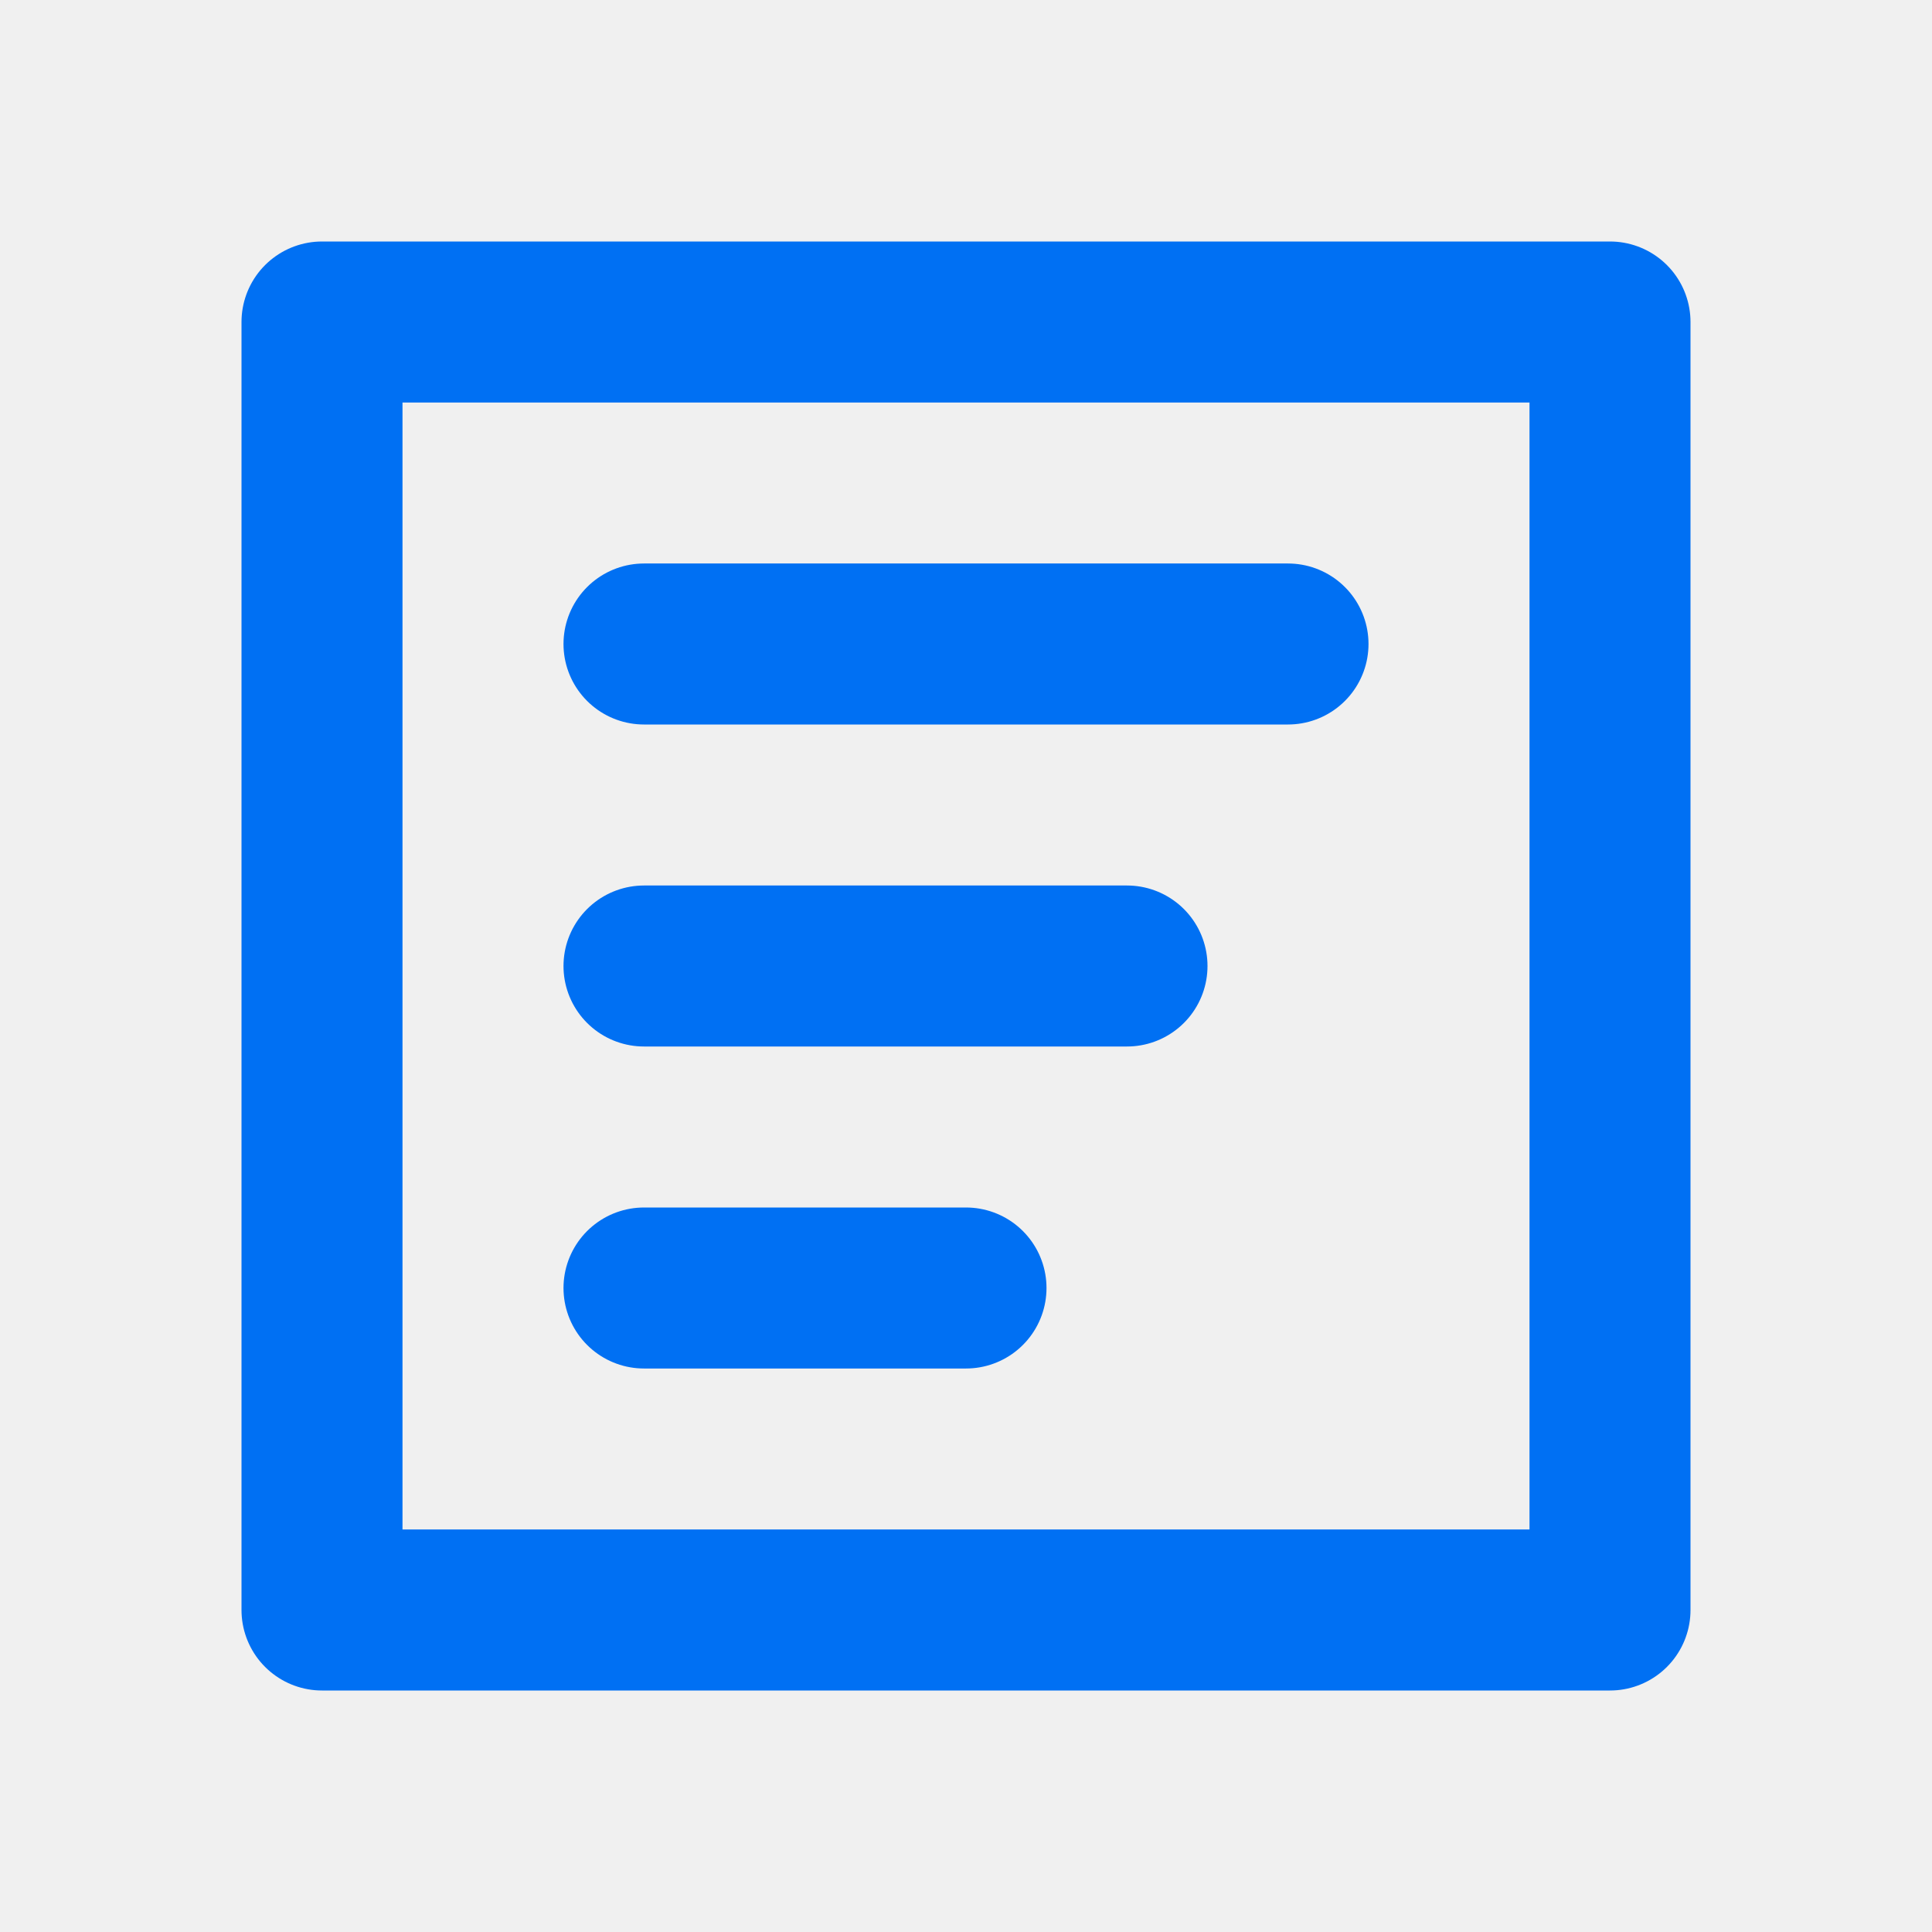
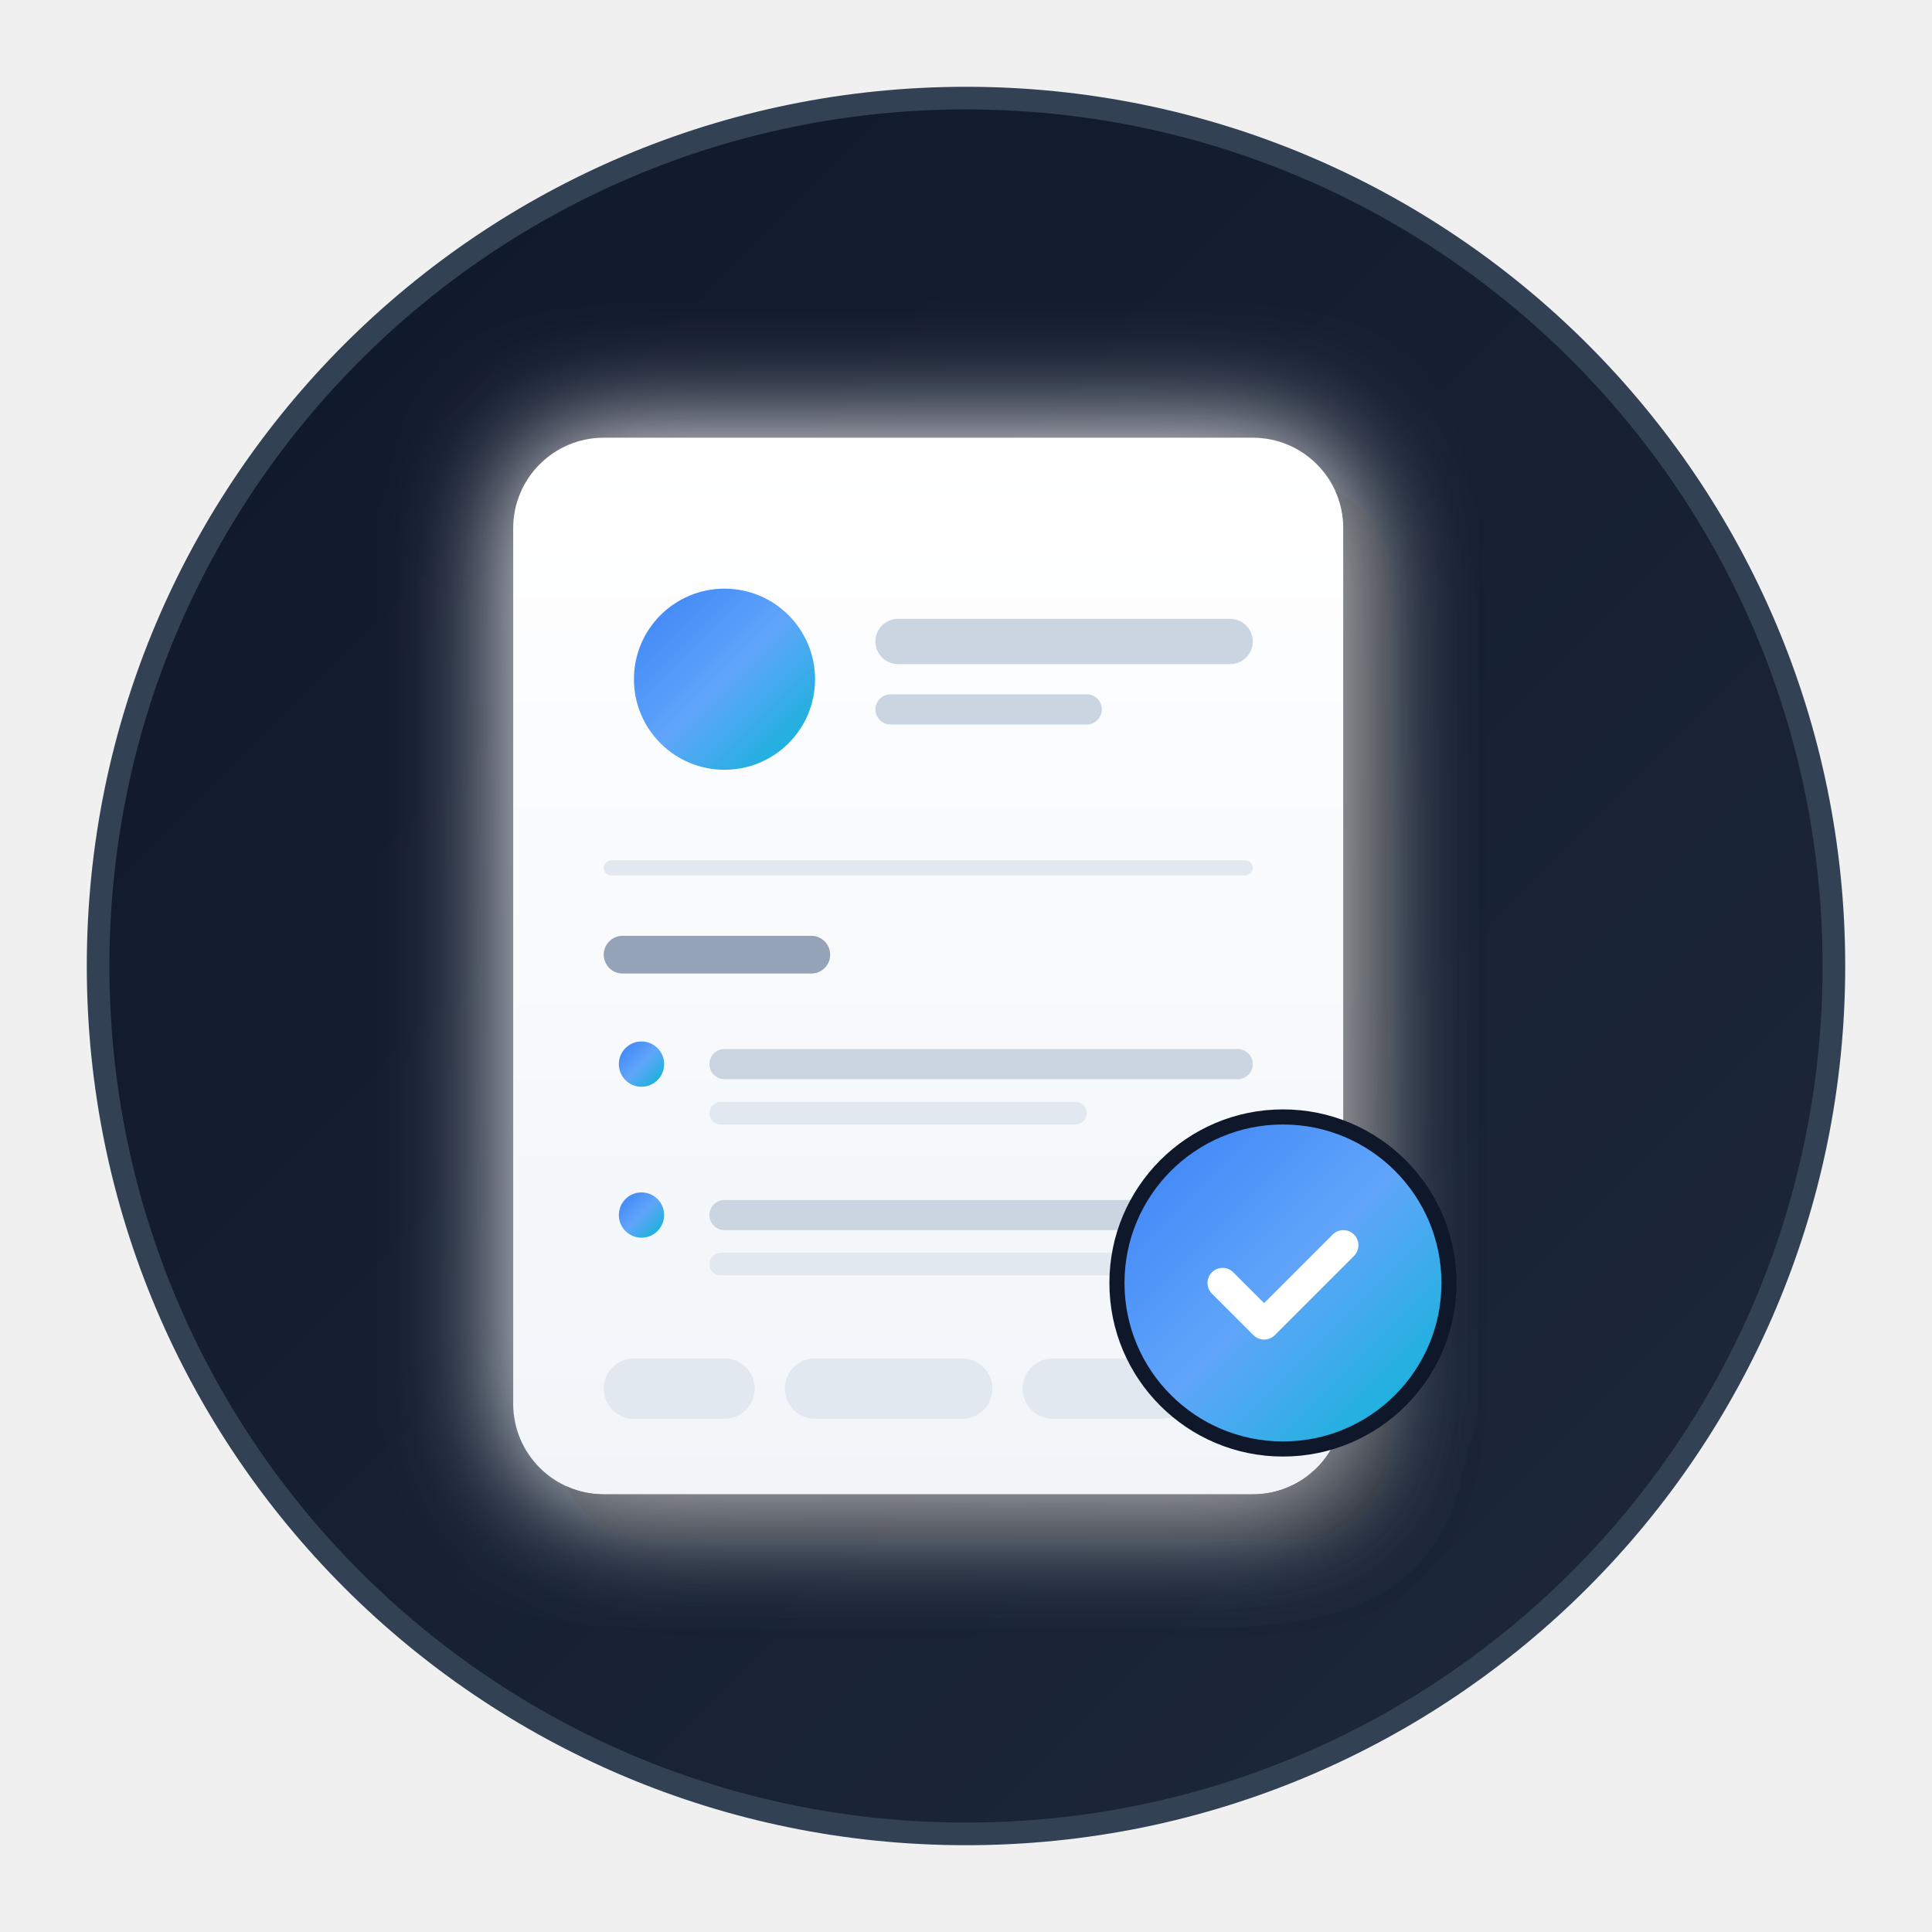
- <svg xmlns="http://www.w3.org/2000/svg" width="24" height="24" viewBox="0 0 24 24" fill="none" stroke="#0070f3" stroke-width="2" stroke-linecap="round" stroke-linejoin="round">
-   <path d="M4 4h16v16H4z" />
-   <path d="M8 8h8" />
-   <path d="M8 12h6" />
-   <path d="M8 16h4" />
+ <svg xmlns="http://www.w3.org/2000/svg" viewBox="0 0 512 512" width="100%" height="100%">
+   <defs>
+     <linearGradient id="bgGrad" x1="0%" y1="0%" x2="100%" y2="100%">
+       <stop offset="0%" stop-color="#0f172a" />
+       <stop offset="100%" stop-color="#1e293b" />
+     </linearGradient>
+     <linearGradient id="accentGrad" x1="0%" y1="0%" x2="100%" y2="100%">
+       <stop offset="0%" stop-color="#3b82f6" />
+       <stop offset="50%" stop-color="#60a5fa" />
+       <stop offset="100%" stop-color="#06b6d4" />
+     </linearGradient>
+     <linearGradient id="docGrad" x1="0%" y1="0%" x2="0%" y2="100%">
+       <stop offset="0%" stop-color="#ffffff" />
+       <stop offset="100%" stop-color="#f1f5f9" />
+     </linearGradient>
+     <filter id="glow" x="-20%" y="-20%" width="140%" height="140%">
+       <feGaussianBlur stdDeviation="15" result="blur" />
+       <feComposite in="SourceGraphic" in2="blur" operator="over" />
+     </filter>
+   </defs>
+   <circle cx="256" cy="256" r="230" fill="url(#bgGrad)" stroke="#334155" stroke-width="6" />
+   <g transform="translate(136, 116)" filter="url(#glow)">
+     <rect x="12" y="12" width="220" height="280" rx="24" fill="#000000" opacity="0.4" />
+     <rect x="0" y="0" width="220" height="280" rx="24" fill="url(#docGrad)" />
+     <circle cx="56" cy="64" r="24" fill="url(#accentGrad)" />
+     <rect x="96" y="48" width="100" height="12" rx="6" fill="#cbd5e1" />
+     <rect x="96" y="68" width="60" height="8" rx="4" fill="#cbd5e1" />
+     <rect x="24" y="112" width="172" height="4" rx="2" fill="#e2e8f0" />
+     <rect x="24" y="132" width="60" height="10" rx="5" fill="#94a3b8" />
+     <circle cx="34" cy="166" r="6" fill="url(#accentGrad)" />
+     <rect x="52" y="162" width="144" height="8" rx="4" fill="#cbd5e1" />
+     <rect x="52" y="176" width="100" height="6" rx="3" fill="#e2e8f0" />
+     <circle cx="34" cy="206" r="6" fill="url(#accentGrad)" />
+     <rect x="52" y="202" width="144" height="8" rx="4" fill="#cbd5e1" />
+     <rect x="52" y="216" width="120" height="6" rx="3" fill="#e2e8f0" />
+     <rect x="24" y="244" width="40" height="16" rx="8" fill="#e2e8f0" />
+     <rect x="72" y="244" width="55" height="16" rx="8" fill="#e2e8f0" />
+     <rect x="135" y="244" width="45" height="16" rx="8" fill="#e2e8f0" />
+   </g>
+   <g transform="translate(290, 290)">
+     <circle cx="50" cy="50" r="46" fill="#0f172a" />
+     <circle cx="50" cy="50" r="42" fill="url(#accentGrad)" />
+     <path d="M34 50 L45 61 L66 40" fill="none" stroke="#ffffff" stroke-width="8" stroke-linecap="round" stroke-linejoin="round" />
+   </g>
</svg>
